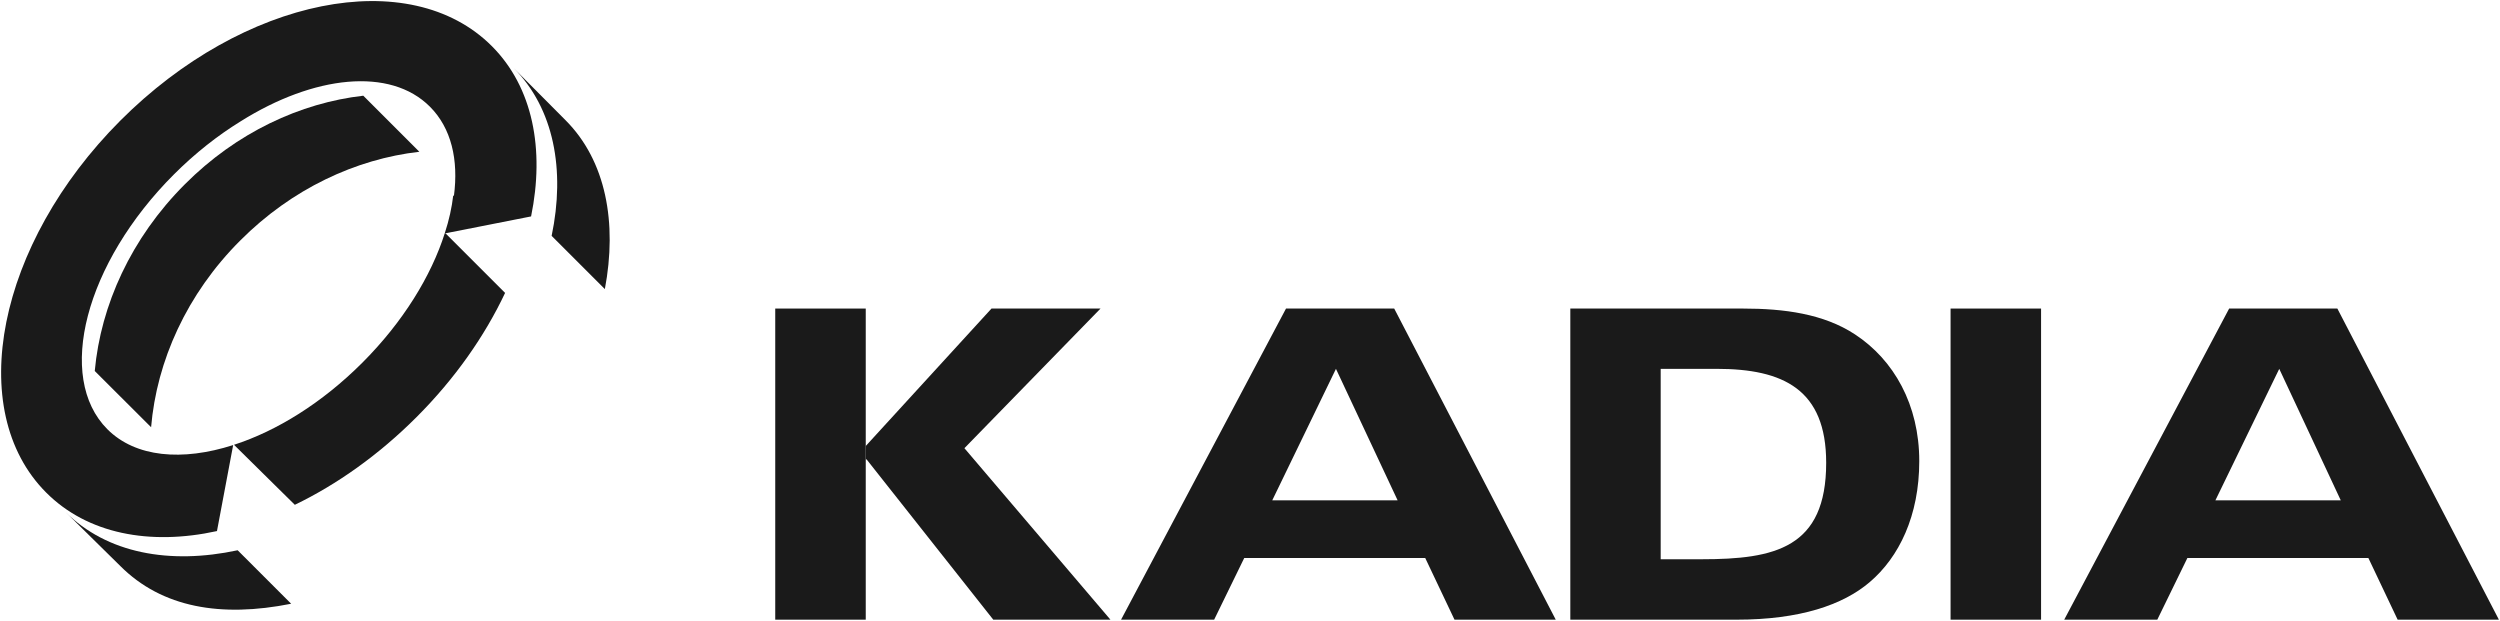
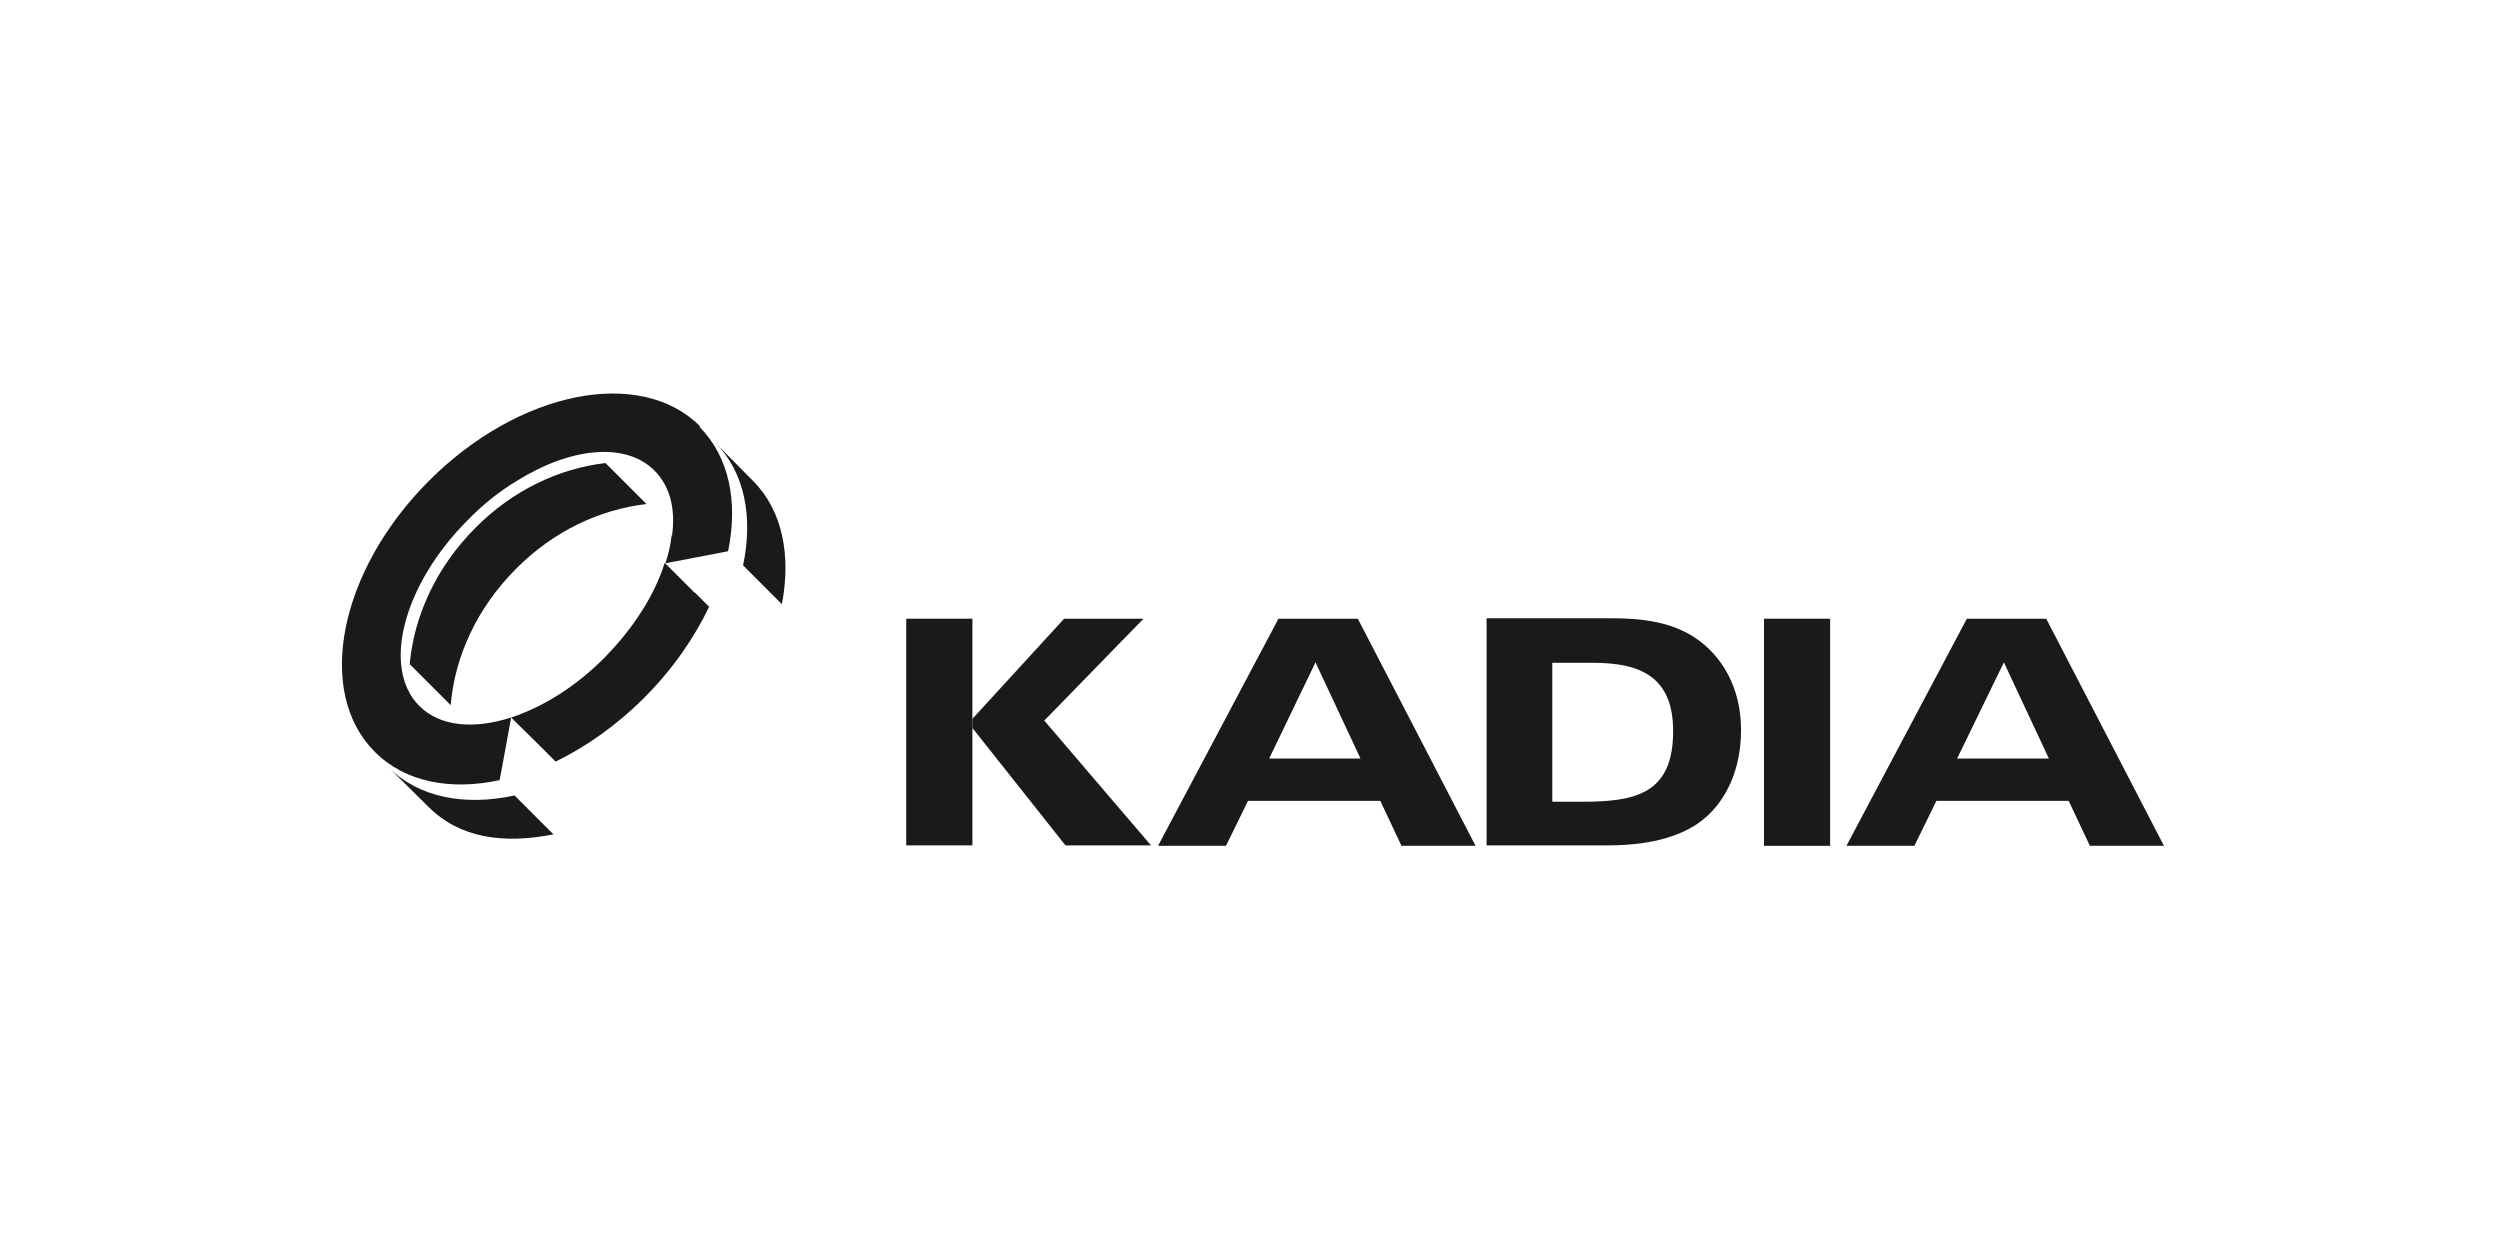
- <svg xmlns="http://www.w3.org/2000/svg" id="Ebene_1" data-name="Ebene 1" width="198.553mm" height="49.304mm" viewBox="0 0 562.828 139.759">
+ <svg xmlns="http://www.w3.org/2000/svg" id="Ebene_1" version="1.1" viewBox="0 0 566.9 283.5">
  <defs>
    <style>
-       .cls-1 {
+       .st0 {
        fill: #1a1a1a;
      }
    </style>
  </defs>
-   <path class="cls-1" d="M526.212,69.465l36.369,70.042h-22.796l-6.588-13.88h-40.751l-6.771,13.88h-20.957l37.135-70.042h24.358ZM526.978,112.636l-13.849-29.598-14.37,29.598h28.219Z" />
-   <rect class="cls-1" x="439.134" y="69.465" width="20.375" height="70.042" />
-   <path class="cls-1" d="M432.087,103.812c0,12.317-4.565,21.632-11.153,27.239-6.036,5.147-15.718,8.457-29.996,8.457h-37.411v-70.042h38.882c9.223,0,18.139,1.164,25.216,5.822,8.732,5.73,14.462,15.81,14.462,28.525ZM411.13,104.18c0-16.484-9.621-21.141-24.634-21.141h-12.623v42.865h9.223c16.484,0,28.035-2.512,28.035-21.723Z" />
-   <path class="cls-1" d="M313.88,69.465l36.369,70.042h-22.796l-6.588-13.88h-40.751l-6.771,13.88h-20.957l37.135-70.042h24.358ZM314.646,112.636l-13.88-29.598-14.339,29.598h28.219Z" />
-   <polygon class="cls-1" points="217.12 100.901 249.996 139.507 223.616 139.507 195.09 103.414 194.906 103.414 194.906 100.411 223.217 69.465 247.76 69.465 217.12 100.901" />
-   <polygon class="cls-1" points="194.906 103.414 194.906 139.507 174.531 139.507 174.531 69.465 194.906 69.465 194.906 100.411 194.906 103.414" />
-   <path class="cls-1" d="M127.316,27.06c9.131,9.131,11.674,23.133,8.855,38.024l-11.98-11.98c3.095-14.799.552-28.679-8.61-37.84l11.735,11.796Z" />
-   <path class="cls-1" d="M110.74,10.392c9.223,9.253,11.919,23.225,8.824,38.33l-11.337,2.237-7.936,1.563-.153-.031c.95-2.911,1.593-5.791,1.9-8.518l.153.153c1.072-8.15-.582-15.289-5.393-20.1-8.947-8.977-26.136-7.078-42.65,3.309-5.117,3.156-10.203,7.139-14.983,11.919-19.977,19.977-26.687,45.684-14.983,57.388,6.342,6.342,16.852,7.231,28.311,3.554l-1.563,8.303-2.083,11.061c-15.105,3.309-29.169.643-38.453-8.671C-8.081,92.383-.605,54.911,27.094,27.152,54.822-.608,92.264-8.114,110.74,10.392Z" />
-   <path class="cls-1" d="M109.3,61.529l4.412,4.412c-4.565,9.682-11.275,19.303-19.946,27.974-8.518,8.518-17.924,15.167-27.392,19.732l-4.351-4.29-9.345-9.223c9.59-3.095,19.824-9.406,28.893-18.476,9.161-9.161,15.504-19.517,18.568-29.169l.153.031,9.008,9.008Z" />
-   <path class="cls-1" d="M81.785,21.545l12.623,12.623c-14.278,1.624-28.709,8.334-40.291,19.946-12.103,12.072-18.843,27.208-20.1,42.068l-12.685-12.654c1.348-14.83,8.181-29.935,20.283-42.037,11.612-11.643,25.982-18.322,40.168-19.946Z" />
-   <path class="cls-1" d="M53.505,123.881l12.041,12.041c-15.779,3.156-29.077.889-38.453-8.487l-12.409-12.225c9.376,9.376,23.501,11.949,38.82,8.671Z" />
+   <path class="st0" d="M464,140.3l26.7,51.5h-16.8l-4.8-10.2h-30l-5,10.2h-15.4l27.3-51.5h17.9ZM464.6,172l-10.2-21.8-10.6,21.8s20.7,0,20.7,0Z" />
+   <rect class="st0" x="400" y="140.3" width="15" height="51.5" />
+   <path class="st0" d="M394.8,165.5c0,9.1-3.4,15.9-8.2,20-4.4,3.8-11.6,6.2-22,6.2h-27.5v-51.5h28.6c6.8,0,13.3.9,18.5,4.3,6.4,4.2,10.6,11.6,10.6,21h0ZM379.4,165.8c0-12.1-7.1-15.5-18.1-15.5h-9.3v31.5h6.8c12.1,0,20.6-1.8,20.6-16h0Z" />
+   <path class="st0" d="M307.9,140.3l26.7,51.5h-16.8l-4.8-10.2h-30l-5,10.2h-15.4l27.3-51.5h17.9ZM308.5,172l-10.2-21.8-10.5,21.8s20.7,0,20.7,0Z" />
+   <polygon class="st0" points="236.8 163.4 261 191.7 241.6 191.7 220.6 165.2 220.5 165.2 220.5 163 241.3 140.3 259.3 140.3 236.8 163.4" />
+   <polygon class="st0" points="220.5 165.2 220.5 191.7 205.5 191.7 205.5 140.3 220.5 140.3 220.5 163 220.5 165.2" />
+   <path class="st0" d="M170.8,109.1c6.7,6.7,8.6,17,6.5,27.9l-8.8-8.8c2.3-10.9.4-21.1-6.3-27.8l8.6,8.7h0Z" />
+   <path class="st0" d="M158.6,96.8c6.8,6.8,8.8,17.1,6.5,28.2l-8.3,1.6-5.8,1.1h-.1c.7-2.2,1.2-4.3,1.4-6.3h.1c.8-5.9-.4-11.1-4-14.7-6.6-6.6-19.2-5.2-31.3,2.4-3.8,2.3-7.5,5.2-11,8.8-14.7,14.7-19.6,33.6-11,42.2,4.7,4.7,12.4,5.3,20.8,2.6l-1.1,6.1-1.5,8.1c-11.1,2.4-21.4.5-28.3-6.4-13.6-13.6-8.1-41.1,12.3-61.5,20.4-20.4,47.9-25.9,61.5-12.3Z" />
+   <path class="st0" d="M157.6,134.4l3.2,3.2c-3.4,7.1-8.3,14.2-14.7,20.6s-13.2,11.1-20.1,14.5l-3.2-3.2-6.9-6.8c7-2.3,14.6-6.9,21.2-13.6s11.4-14.3,13.6-21.4h.1s6.6,6.6,6.6,6.6Z" />
+   <path class="st0" d="M137.3,105l9.3,9.3c-10.5,1.2-21.1,6.1-29.6,14.7-8.9,8.9-13.9,20-14.8,30.9l-9.3-9.3c1-10.9,6-22,14.9-30.9,8.5-8.6,19.1-13.5,29.5-14.7h0Z" />
+   <path class="st0" d="M116.6,180.3l8.9,8.9c-11.6,2.3-21.4.7-28.3-6.2l-9.1-9c6.9,6.9,17.3,8.8,28.5,6.4h0Z" />
</svg>
